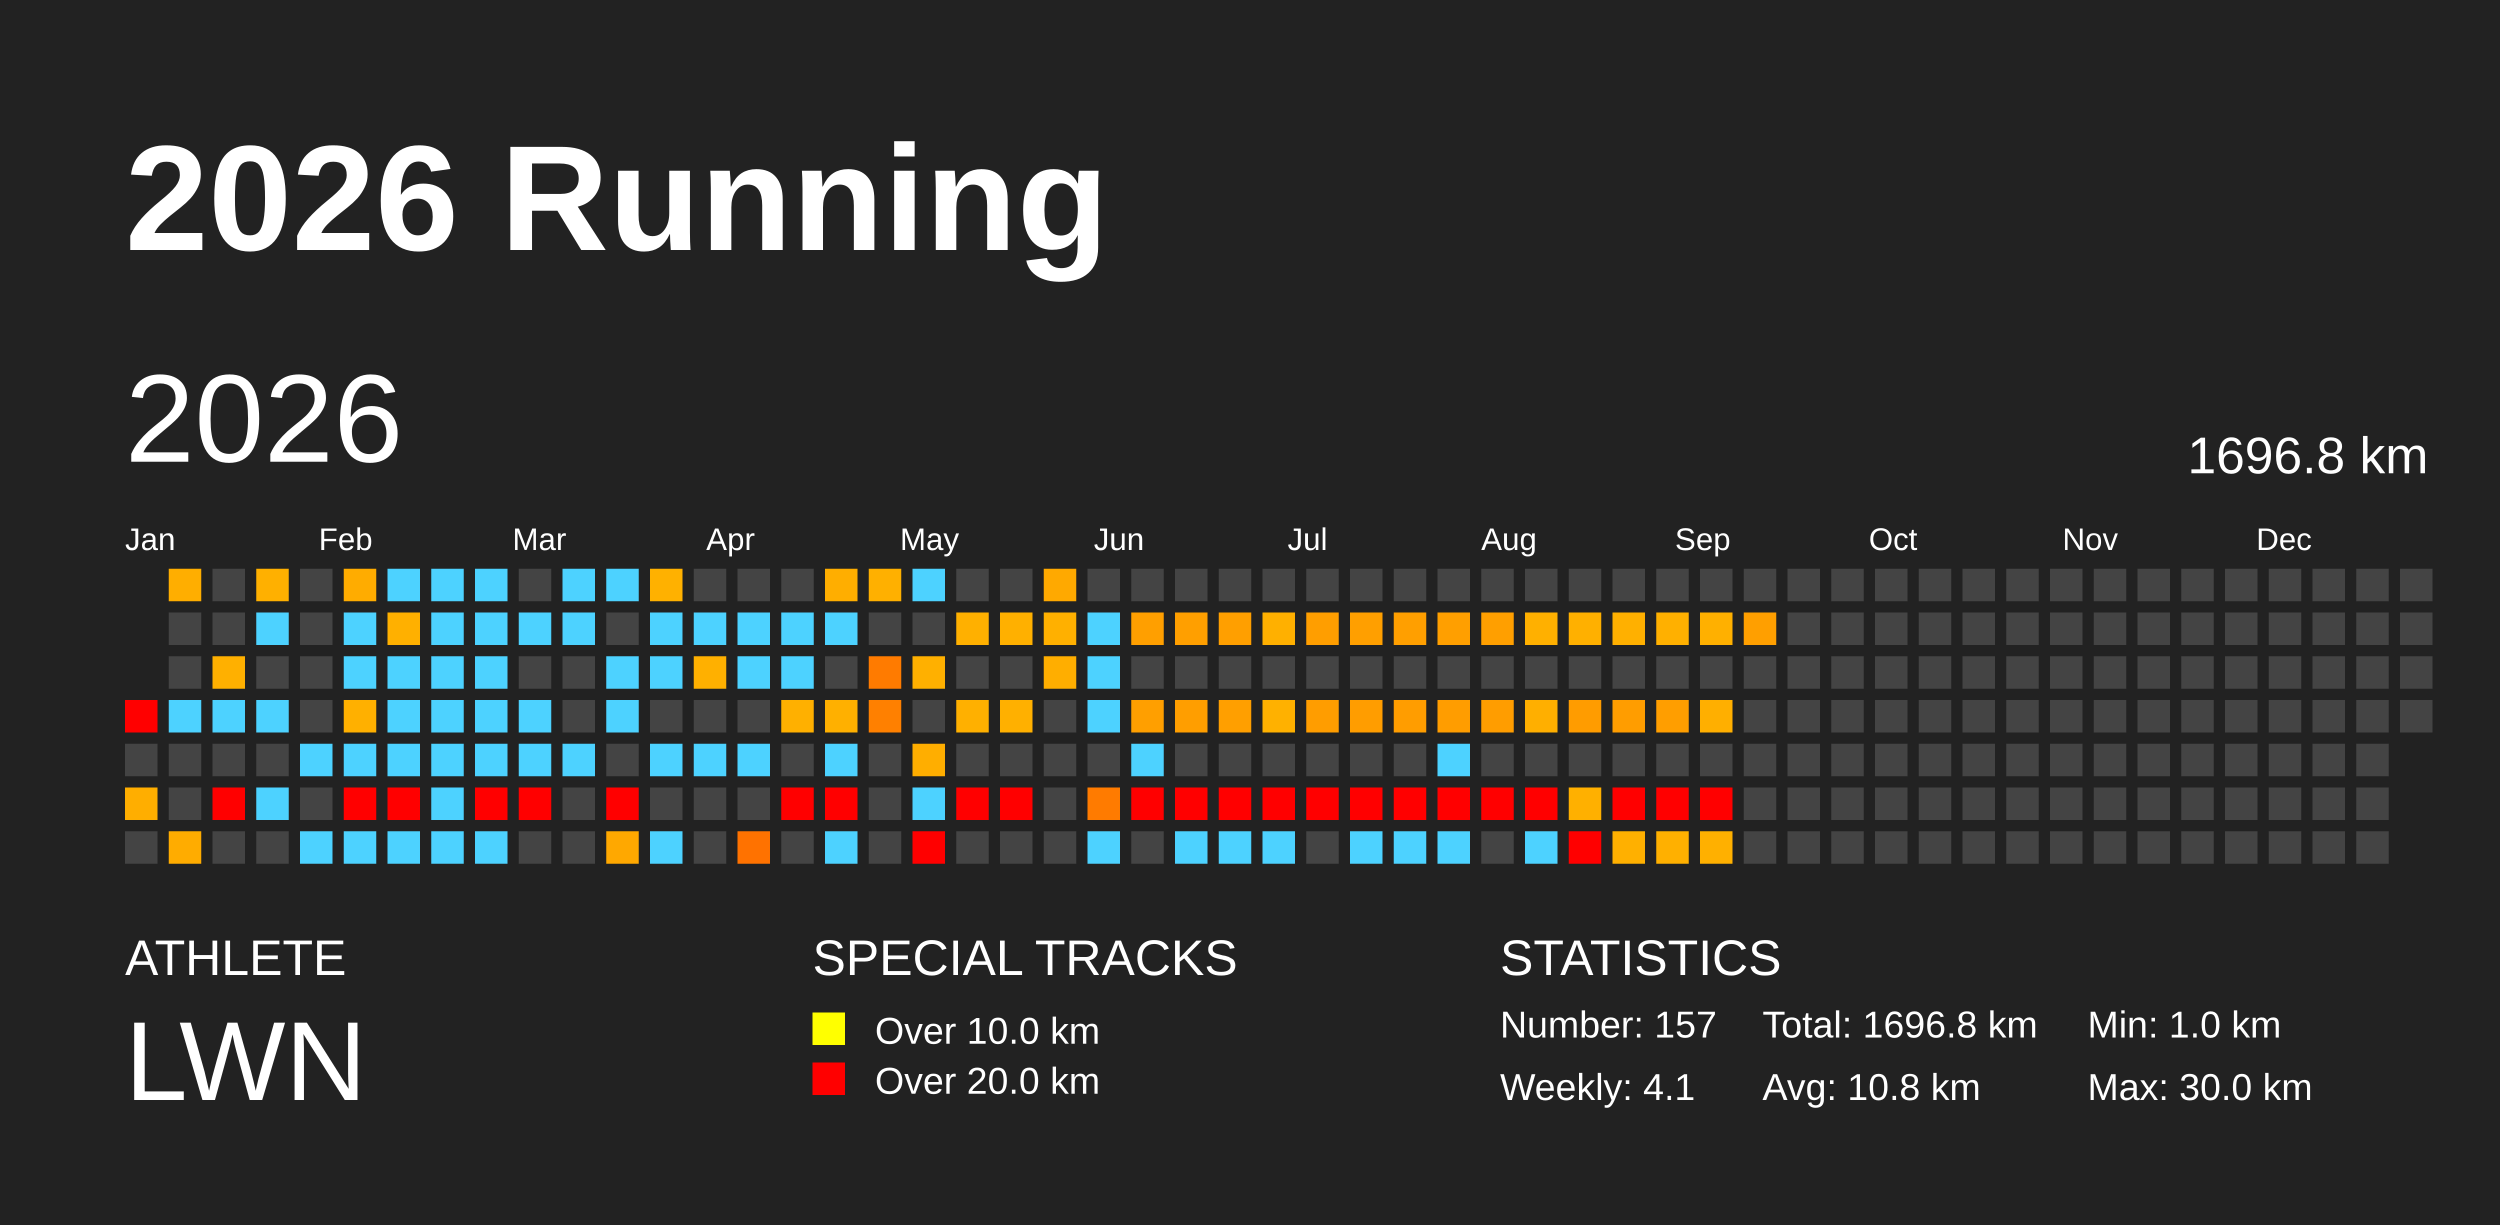
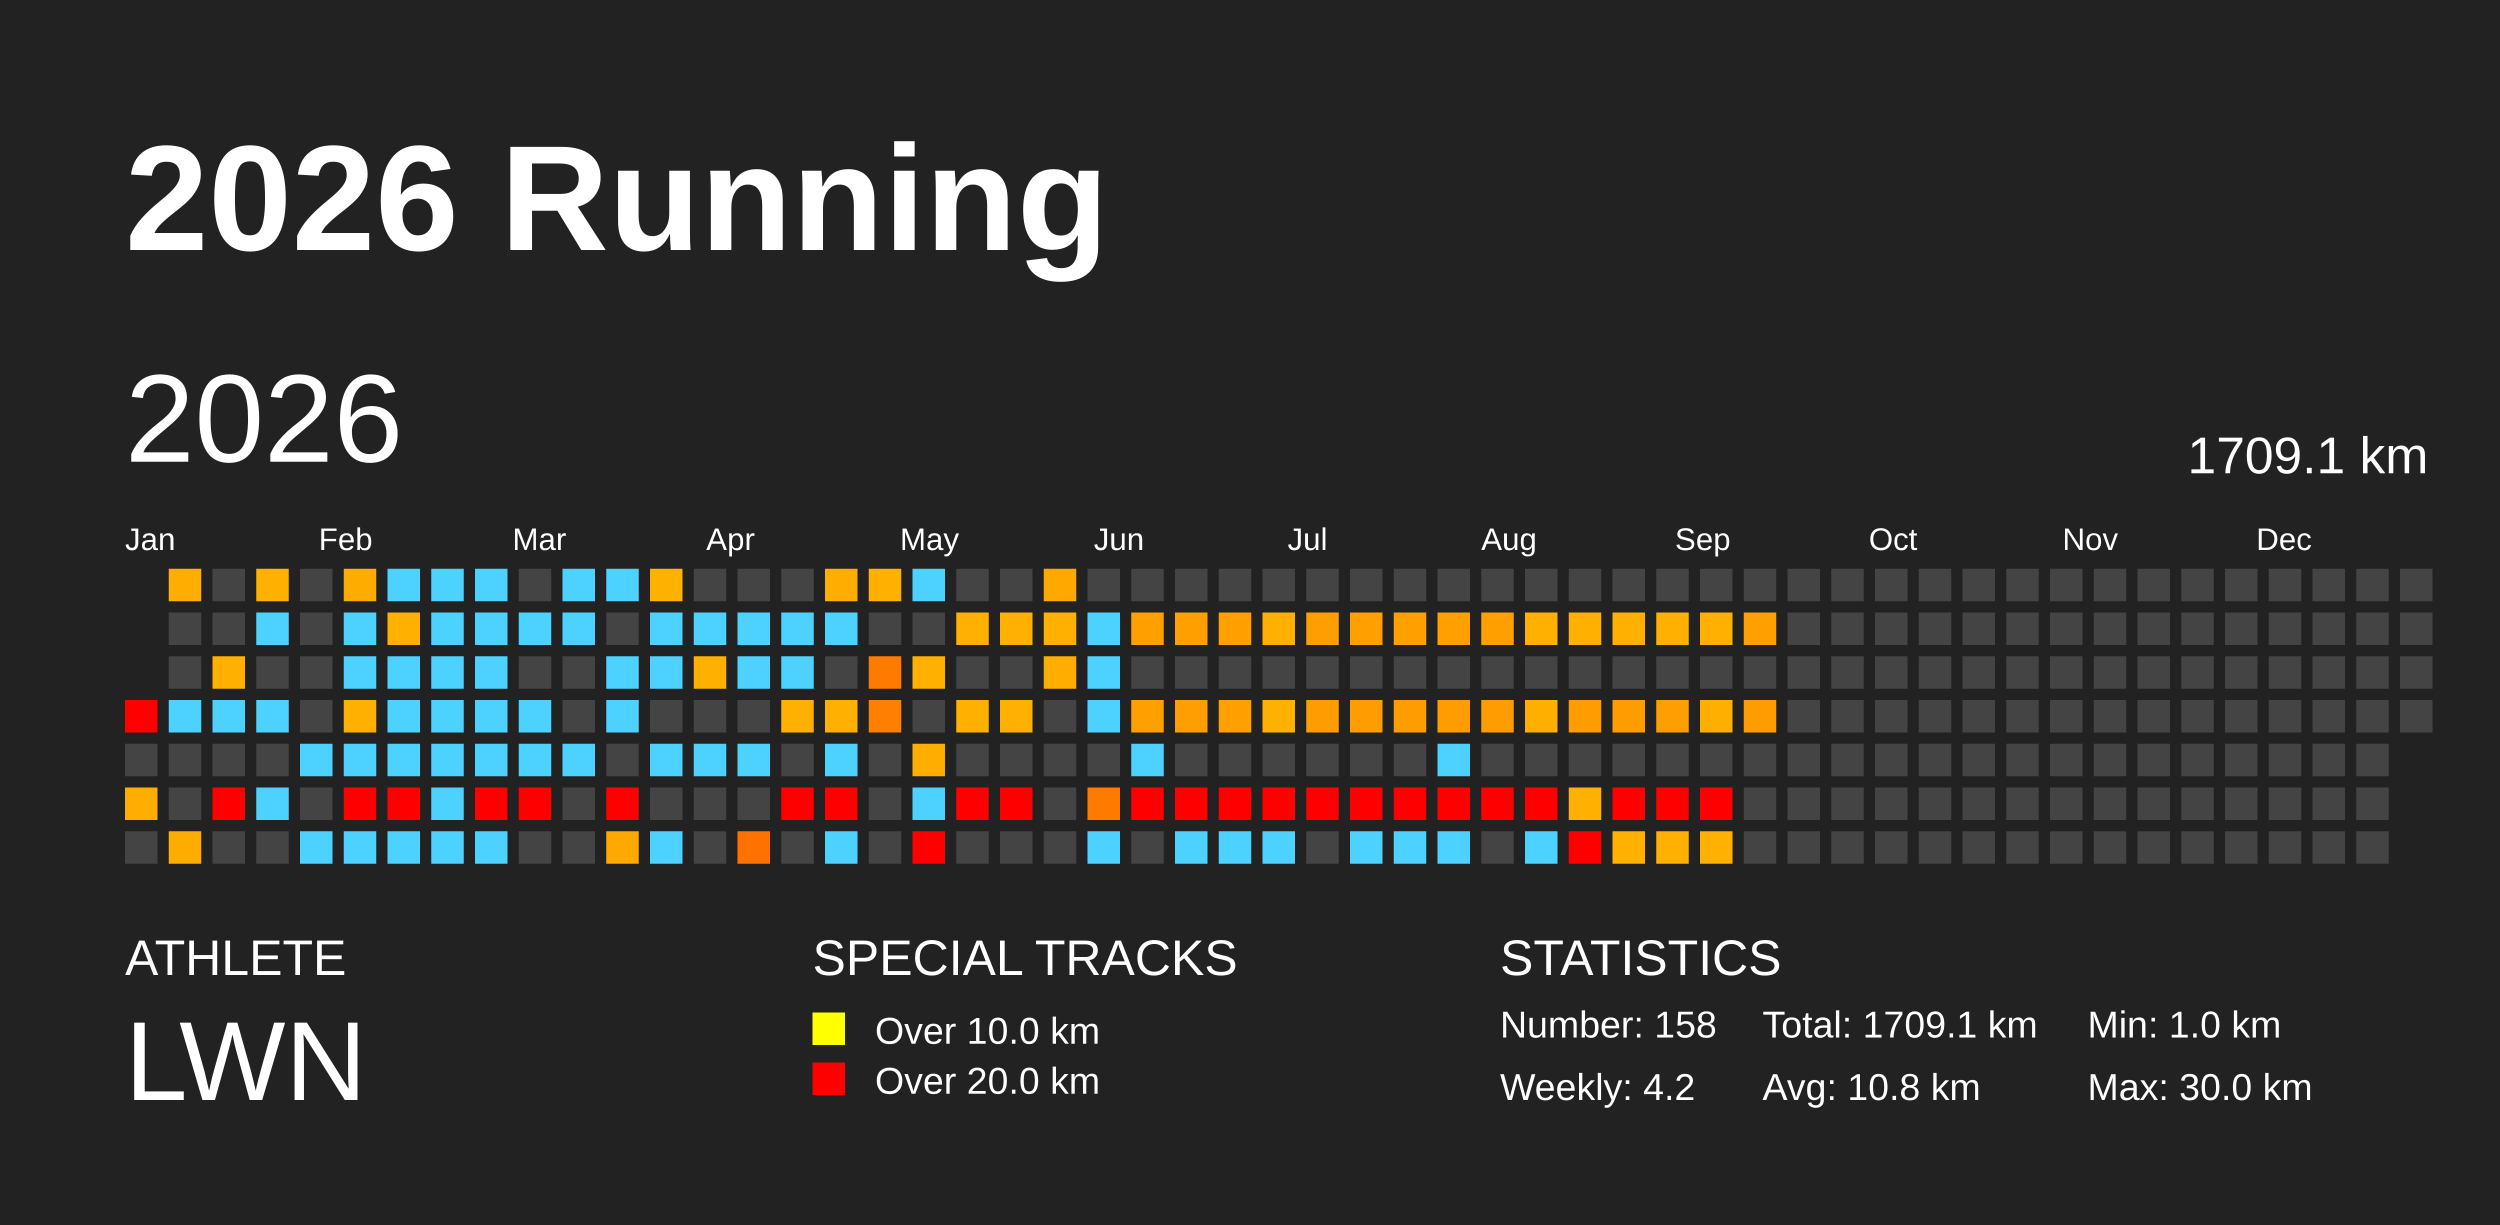
<svg xmlns="http://www.w3.org/2000/svg" baseProfile="full" height="98mm" version="1.1" viewBox="0,0,200,98" width="200mm">
  <defs />
  <rect fill="#222222" height="98" width="200" x="0" y="0" />
  <text fill="#FFFFFF" style="font-size:12px; font-family:Arial; font-weight:bold;" x="10" y="20">2026 Running</text>
  <text fill="#FFFFFF" style="font-size:4px; font-family:Arial" x="10" y="78">ATHLETE</text>
  <text fill="#FFFFFF" style="font-size:9px; font-family:Arial" x="10" y="88">LWN</text>
  <text fill="#FFFFFF" style="font-size:4px; font-family:Arial" x="65" y="78">SPECIAL TRACKS</text>
  <rect fill="yellow" height="2.6" width="2.6" x="65" y="81" />
  <text fill="#FFFFFF" style="font-size:3px; font-family:Arial" x="70" y="83.5">Over 10.0 km</text>
  <rect fill="red" height="2.6" width="2.6" x="65" y="85" />
  <text fill="#FFFFFF" style="font-size:3px; font-family:Arial" x="70" y="87.5">Over 20.0 km</text>
  <text fill="#FFFFFF" style="font-size:4px; font-family:Arial" x="120" y="78">STATISTICS</text>
-   <text fill="#FFFFFF" style="font-size:3px; font-family:Arial" x="120" y="83">Number: 157</text>
-   <text fill="#FFFFFF" style="font-size:3px; font-family:Arial" x="120" y="88">Weekly: 4.1</text>
-   <text fill="#FFFFFF" style="font-size:3px; font-family:Arial" x="141" y="83">Total: 1696.8 km</text>
+   <text fill="#FFFFFF" style="font-size:3px; font-family:Arial" x="120" y="83">Number: 158</text>
+   <text fill="#FFFFFF" style="font-size:3px; font-family:Arial" x="120" y="88">Weekly: 4.2</text>
+   <text fill="#FFFFFF" style="font-size:3px; font-family:Arial" x="141" y="83">Total: 1709.1 km</text>
  <text fill="#FFFFFF" style="font-size:3px; font-family:Arial" x="141" y="88">Avg: 10.8 km</text>
  <text fill="#FFFFFF" style="font-size:3px; font-family:Arial" x="167" y="83">Min: 1.0 km</text>
  <text fill="#FFFFFF" style="font-size:3px; font-family:Arial" x="167" y="88">Max: 30.0 km</text>
  <text dominant-baseline="hanging" fill="#FFFFFF" style="font-size:10.0px; font-family:Arial;" x="10" y="30">2026</text>
-   <text dominant-baseline="hanging" fill="#FFFFFF" style="font-size:4.125px; font-family:Arial;" x="175" y="35">1696.8 km</text>
+   <text dominant-baseline="hanging" fill="#FFFFFF" style="font-size:4.125px; font-family:Arial;" x="175" y="35">1709.1 km</text>
  <text fill="#FFFFFF" style="font-size:2.5px; font-family:Arial" x="10.0" y="44">Jan</text>
  <text fill="#FFFFFF" style="font-size:2.5px; font-family:Arial" x="25.5" y="44">Feb</text>
  <text fill="#FFFFFF" style="font-size:2.5px; font-family:Arial" x="41.0" y="44">Mar</text>
  <text fill="#FFFFFF" style="font-size:2.5px; font-family:Arial" x="56.5" y="44">Apr</text>
  <text fill="#FFFFFF" style="font-size:2.5px; font-family:Arial" x="72.0" y="44">May</text>
  <text fill="#FFFFFF" style="font-size:2.5px; font-family:Arial" x="87.5" y="44">Jun</text>
  <text fill="#FFFFFF" style="font-size:2.5px; font-family:Arial" x="103.0" y="44">Jul</text>
  <text fill="#FFFFFF" style="font-size:2.5px; font-family:Arial" x="118.5" y="44">Aug</text>
  <text fill="#FFFFFF" style="font-size:2.5px; font-family:Arial" x="134.0" y="44">Sep</text>
  <text fill="#FFFFFF" style="font-size:2.5px; font-family:Arial" x="149.5" y="44">Oct</text>
  <text fill="#FFFFFF" style="font-size:2.5px; font-family:Arial" x="165.0" y="44">Nov</text>
  <text fill="#FFFFFF" style="font-size:2.5px; font-family:Arial" x="180.5" y="44">Dec</text>
  <rect fill="red" height="2.6" width="2.6" x="10.0" y="56.0" />
  <rect fill="#444444" height="2.6" width="2.6" x="10.0" y="59.5" />
  <rect fill="#ffae00" height="2.6" width="2.6" x="10.0" y="63.0" />
  <rect fill="#444444" height="2.6" width="2.6" x="10.0" y="66.5" />
  <rect fill="#ffae00" height="2.6" width="2.6" x="13.5" y="45.5" />
  <rect fill="#444444" height="2.6" width="2.6" x="13.5" y="49.0" />
  <rect fill="#444444" height="2.6" width="2.6" x="13.5" y="52.5" />
  <rect fill="#4dd2ff" height="2.6" width="2.6" x="13.5" y="56.0" />
  <rect fill="#444444" height="2.6" width="2.6" x="13.5" y="59.5" />
  <rect fill="#444444" height="2.6" width="2.6" x="13.5" y="63.0" />
  <rect fill="#ffac00" height="2.6" width="2.6" x="13.5" y="66.5" />
  <rect fill="#444444" height="2.6" width="2.6" x="17.0" y="45.5" />
  <rect fill="#444444" height="2.6" width="2.6" x="17.0" y="49.0" />
  <rect fill="#ffb000" height="2.6" width="2.6" x="17.0" y="52.5" />
  <rect fill="#4dd2ff" height="2.6" width="2.6" x="17.0" y="56.0" />
  <rect fill="#444444" height="2.6" width="2.6" x="17.0" y="59.5" />
  <rect fill="red" height="2.6" width="2.6" x="17.0" y="63.0" />
  <rect fill="#444444" height="2.6" width="2.6" x="17.0" y="66.5" />
  <rect fill="#ffb000" height="2.6" width="2.6" x="20.5" y="45.5" />
  <rect fill="#4dd2ff" height="2.6" width="2.6" x="20.5" y="49.0" />
  <rect fill="#444444" height="2.6" width="2.6" x="20.5" y="52.5" />
  <rect fill="#4dd2ff" height="2.6" width="2.6" x="20.5" y="56.0" />
  <rect fill="#444444" height="2.6" width="2.6" x="20.5" y="59.5" />
  <rect fill="#4dd2ff" height="2.6" width="2.6" x="20.5" y="63.0" />
  <rect fill="#444444" height="2.6" width="2.6" x="20.5" y="66.5" />
  <rect fill="#444444" height="2.6" width="2.6" x="24.0" y="45.5" />
  <rect fill="#444444" height="2.6" width="2.6" x="24.0" y="49.0" />
  <rect fill="#444444" height="2.6" width="2.6" x="24.0" y="52.5" />
  <rect fill="#444444" height="2.6" width="2.6" x="24.0" y="56.0" />
  <rect fill="#4dd2ff" height="2.6" width="2.6" x="24.0" y="59.5" />
  <rect fill="#444444" height="2.6" width="2.6" x="24.0" y="63.0" />
  <rect fill="#4dd2ff" height="2.6" width="2.6" x="24.0" y="66.5" />
  <rect fill="#ffac00" height="2.6" width="2.6" x="27.5" y="45.5" />
  <rect fill="#4dd2ff" height="2.6" width="2.6" x="27.5" y="49.0" />
  <rect fill="#4dd2ff" height="2.6" width="2.6" x="27.5" y="52.5" />
  <rect fill="#ffb000" height="2.6" width="2.6" x="27.5" y="56.0" />
  <rect fill="#4dd2ff" height="2.6" width="2.6" x="27.5" y="59.5" />
  <rect fill="red" height="2.6" width="2.6" x="27.5" y="63.0" />
  <rect fill="#4dd2ff" height="2.6" width="2.6" x="27.5" y="66.5" />
  <rect fill="#4dd2ff" height="2.6" width="2.6" x="31.0" y="45.5" />
  <rect fill="#ffb000" height="2.6" width="2.6" x="31.0" y="49.0" />
  <rect fill="#4dd2ff" height="2.6" width="2.6" x="31.0" y="52.5" />
  <rect fill="#4dd2ff" height="2.6" width="2.6" x="31.0" y="56.0" />
  <rect fill="#4dd2ff" height="2.6" width="2.6" x="31.0" y="59.5" />
  <rect fill="red" height="2.6" width="2.6" x="31.0" y="63.0" />
  <rect fill="#4dd2ff" height="2.6" width="2.6" x="31.0" y="66.5" />
  <rect fill="#4dd2ff" height="2.6" width="2.6" x="34.5" y="45.5" />
  <rect fill="#4dd2ff" height="2.6" width="2.6" x="34.5" y="49.0" />
  <rect fill="#4dd2ff" height="2.6" width="2.6" x="34.5" y="52.5" />
  <rect fill="#4dd2ff" height="2.6" width="2.6" x="34.5" y="56.0" />
  <rect fill="#4dd2ff" height="2.6" width="2.6" x="34.5" y="59.5" />
  <rect fill="#4dd2ff" height="2.6" width="2.6" x="34.5" y="63.0" />
  <rect fill="#4dd2ff" height="2.6" width="2.6" x="34.5" y="66.5" />
  <rect fill="#4dd2ff" height="2.6" width="2.6" x="38.0" y="45.5" />
  <rect fill="#4dd2ff" height="2.6" width="2.6" x="38.0" y="49.0" />
  <rect fill="#4dd2ff" height="2.6" width="2.6" x="38.0" y="52.5" />
  <rect fill="#4dd2ff" height="2.6" width="2.6" x="38.0" y="56.0" />
  <rect fill="#4dd2ff" height="2.6" width="2.6" x="38.0" y="59.5" />
  <rect fill="red" height="2.6" width="2.6" x="38.0" y="63.0" />
  <rect fill="#4dd2ff" height="2.6" width="2.6" x="38.0" y="66.5" />
  <rect fill="#444444" height="2.6" width="2.6" x="41.5" y="45.5" />
  <rect fill="#4dd2ff" height="2.6" width="2.6" x="41.5" y="49.0" />
  <rect fill="#444444" height="2.6" width="2.6" x="41.5" y="52.5" />
  <rect fill="#4dd2ff" height="2.6" width="2.6" x="41.5" y="56.0" />
  <rect fill="#4dd2ff" height="2.6" width="2.6" x="41.5" y="59.5" />
  <rect fill="red" height="2.6" width="2.6" x="41.5" y="63.0" />
  <rect fill="#444444" height="2.6" width="2.6" x="41.5" y="66.5" />
  <rect fill="#4dd2ff" height="2.6" width="2.6" x="45.0" y="45.5" />
  <rect fill="#4dd2ff" height="2.6" width="2.6" x="45.0" y="49.0" />
  <rect fill="#444444" height="2.6" width="2.6" x="45.0" y="52.5" />
  <rect fill="#444444" height="2.6" width="2.6" x="45.0" y="56.0" />
  <rect fill="#4dd2ff" height="2.6" width="2.6" x="45.0" y="59.5" />
  <rect fill="#444444" height="2.6" width="2.6" x="45.0" y="63.0" />
  <rect fill="#444444" height="2.6" width="2.6" x="45.0" y="66.5" />
  <rect fill="#4dd2ff" height="2.6" width="2.6" x="48.5" y="45.5" />
  <rect fill="#444444" height="2.6" width="2.6" x="48.5" y="49.0" />
  <rect fill="#4dd2ff" height="2.6" width="2.6" x="48.5" y="52.5" />
  <rect fill="#4dd2ff" height="2.6" width="2.6" x="48.5" y="56.0" />
  <rect fill="#444444" height="2.6" width="2.6" x="48.5" y="59.5" />
  <rect fill="red" height="2.6" width="2.6" x="48.5" y="63.0" />
  <rect fill="#ffa800" height="2.6" width="2.6" x="48.5" y="66.5" />
  <rect fill="#ffb100" height="2.6" width="2.6" x="52.0" y="45.5" />
  <rect fill="#4dd2ff" height="2.6" width="2.6" x="52.0" y="49.0" />
  <rect fill="#4dd2ff" height="2.6" width="2.6" x="52.0" y="52.5" />
  <rect fill="#444444" height="2.6" width="2.6" x="52.0" y="56.0" />
  <rect fill="#4dd2ff" height="2.6" width="2.6" x="52.0" y="59.5" />
  <rect fill="#444444" height="2.6" width="2.6" x="52.0" y="63.0" />
  <rect fill="#4dd2ff" height="2.6" width="2.6" x="52.0" y="66.5" />
  <rect fill="#444444" height="2.6" width="2.6" x="55.5" y="45.5" />
  <rect fill="#4dd2ff" height="2.6" width="2.6" x="55.5" y="49.0" />
  <rect fill="#ffb000" height="2.6" width="2.6" x="55.5" y="52.5" />
  <rect fill="#444444" height="2.6" width="2.6" x="55.5" y="56.0" />
  <rect fill="#4dd2ff" height="2.6" width="2.6" x="55.5" y="59.5" />
  <rect fill="#444444" height="2.6" width="2.6" x="55.5" y="63.0" />
  <rect fill="#444444" height="2.6" width="2.6" x="55.5" y="66.5" />
  <rect fill="#444444" height="2.6" width="2.6" x="59.0" y="45.5" />
  <rect fill="#4dd2ff" height="2.6" width="2.6" x="59.0" y="49.0" />
  <rect fill="#4dd2ff" height="2.6" width="2.6" x="59.0" y="52.5" />
  <rect fill="#444444" height="2.6" width="2.6" x="59.0" y="56.0" />
  <rect fill="#4dd2ff" height="2.6" width="2.6" x="59.0" y="59.5" />
  <rect fill="#444444" height="2.6" width="2.6" x="59.0" y="63.0" />
  <rect fill="#ff7200" height="2.6" width="2.6" x="59.0" y="66.5" />
  <rect fill="#444444" height="2.6" width="2.6" x="62.5" y="45.5" />
  <rect fill="#4dd2ff" height="2.6" width="2.6" x="62.5" y="49.0" />
  <rect fill="#4dd2ff" height="2.6" width="2.6" x="62.5" y="52.5" />
  <rect fill="#ffb000" height="2.6" width="2.6" x="62.5" y="56.0" />
  <rect fill="#444444" height="2.6" width="2.6" x="62.5" y="59.5" />
  <rect fill="red" height="2.6" width="2.6" x="62.5" y="63.0" />
  <rect fill="#444444" height="2.6" width="2.6" x="62.5" y="66.5" />
  <rect fill="#ffae00" height="2.6" width="2.6" x="66.0" y="45.5" />
  <rect fill="#4dd2ff" height="2.6" width="2.6" x="66.0" y="49.0" />
  <rect fill="#444444" height="2.6" width="2.6" x="66.0" y="52.5" />
  <rect fill="#ffb000" height="2.6" width="2.6" x="66.0" y="56.0" />
  <rect fill="#4dd2ff" height="2.6" width="2.6" x="66.0" y="59.5" />
  <rect fill="red" height="2.6" width="2.6" x="66.0" y="63.0" />
  <rect fill="#4dd2ff" height="2.6" width="2.6" x="66.0" y="66.5" />
  <rect fill="#ffb000" height="2.6" width="2.6" x="69.5" y="45.5" />
  <rect fill="#444444" height="2.6" width="2.6" x="69.5" y="49.0" />
  <rect fill="#ff7b00" height="2.6" width="2.6" x="69.5" y="52.5" />
  <rect fill="#ff8000" height="2.6" width="2.6" x="69.5" y="56.0" />
  <rect fill="#444444" height="2.6" width="2.6" x="69.5" y="59.5" />
  <rect fill="#444444" height="2.6" width="2.6" x="69.5" y="63.0" />
  <rect fill="#444444" height="2.6" width="2.6" x="69.5" y="66.5" />
  <rect fill="#4dd2ff" height="2.6" width="2.6" x="73.0" y="45.5" />
  <rect fill="#444444" height="2.6" width="2.6" x="73.0" y="49.0" />
  <rect fill="#ffb000" height="2.6" width="2.6" x="73.0" y="52.5" />
  <rect fill="#444444" height="2.6" width="2.6" x="73.0" y="56.0" />
  <rect fill="#ffae00" height="2.6" width="2.6" x="73.0" y="59.5" />
  <rect fill="#4dd2ff" height="2.6" width="2.6" x="73.0" y="63.0" />
  <rect fill="red" height="2.6" width="2.6" x="73.0" y="66.5" />
  <rect fill="#444444" height="2.6" width="2.6" x="76.5" y="45.5" />
  <rect fill="#ffb000" height="2.6" width="2.6" x="76.5" y="49.0" />
  <rect fill="#444444" height="2.6" width="2.6" x="76.5" y="52.5" />
  <rect fill="#ffb000" height="2.6" width="2.6" x="76.5" y="56.0" />
  <rect fill="#444444" height="2.6" width="2.6" x="76.5" y="59.5" />
  <rect fill="red" height="2.6" width="2.6" x="76.5" y="63.0" />
  <rect fill="#444444" height="2.6" width="2.6" x="76.5" y="66.5" />
  <rect fill="#444444" height="2.6" width="2.6" x="80.0" y="45.5" />
  <rect fill="#ffb000" height="2.6" width="2.6" x="80.0" y="49.0" />
  <rect fill="#444444" height="2.6" width="2.6" x="80.0" y="52.5" />
  <rect fill="#ffb000" height="2.6" width="2.6" x="80.0" y="56.0" />
  <rect fill="#444444" height="2.6" width="2.6" x="80.0" y="59.5" />
  <rect fill="red" height="2.6" width="2.6" x="80.0" y="63.0" />
  <rect fill="#444444" height="2.6" width="2.6" x="80.0" y="66.5" />
  <rect fill="#ffa900" height="2.6" width="2.6" x="83.5" y="45.5" />
  <rect fill="#ffb000" height="2.6" width="2.6" x="83.5" y="49.0" />
  <rect fill="#ffae00" height="2.6" width="2.6" x="83.5" y="52.5" />
  <rect fill="#444444" height="2.6" width="2.6" x="83.5" y="56.0" />
  <rect fill="#444444" height="2.6" width="2.6" x="83.5" y="59.5" />
  <rect fill="#444444" height="2.6" width="2.6" x="83.5" y="63.0" />
  <rect fill="#444444" height="2.6" width="2.6" x="83.5" y="66.5" />
  <rect fill="#444444" height="2.6" width="2.6" x="87.0" y="45.5" />
  <rect fill="#4dd2ff" height="2.6" width="2.6" x="87.0" y="49.0" />
  <rect fill="#4dd2ff" height="2.6" width="2.6" x="87.0" y="52.5" />
  <rect fill="#4dd2ff" height="2.6" width="2.6" x="87.0" y="56.0" />
  <rect fill="#444444" height="2.6" width="2.6" x="87.0" y="59.5" />
  <rect fill="#ff7b00" height="2.6" width="2.6" x="87.0" y="63.0" />
  <rect fill="#4dd2ff" height="2.6" width="2.6" x="87.0" y="66.5" />
  <rect fill="#444444" height="2.6" width="2.6" x="90.5" y="45.5" />
  <rect fill="#ff9f00" height="2.6" width="2.6" x="90.5" y="49.0" />
  <rect fill="#444444" height="2.6" width="2.6" x="90.5" y="52.5" />
  <rect fill="#ff9f00" height="2.6" width="2.6" x="90.5" y="56.0" />
  <rect fill="#4dd2ff" height="2.6" width="2.6" x="90.5" y="59.5" />
  <rect fill="red" height="2.6" width="2.6" x="90.5" y="63.0" />
  <rect fill="#444444" height="2.6" width="2.6" x="90.5" y="66.5" />
  <rect fill="#444444" height="2.6" width="2.6" x="94.0" y="45.5" />
  <rect fill="#ff9f00" height="2.6" width="2.6" x="94.0" y="49.0" />
  <rect fill="#444444" height="2.6" width="2.6" x="94.0" y="52.5" />
  <rect fill="#ff9e00" height="2.6" width="2.6" x="94.0" y="56.0" />
  <rect fill="#444444" height="2.6" width="2.6" x="94.0" y="59.5" />
  <rect fill="red" height="2.6" width="2.6" x="94.0" y="63.0" />
  <rect fill="#4dd2ff" height="2.6" width="2.6" x="94.0" y="66.5" />
  <rect fill="#444444" height="2.6" width="2.6" x="97.5" y="45.5" />
  <rect fill="#ff9f00" height="2.6" width="2.6" x="97.5" y="49.0" />
  <rect fill="#444444" height="2.6" width="2.6" x="97.5" y="52.5" />
  <rect fill="#ff9f00" height="2.6" width="2.6" x="97.5" y="56.0" />
  <rect fill="#444444" height="2.6" width="2.6" x="97.5" y="59.5" />
  <rect fill="red" height="2.6" width="2.6" x="97.5" y="63.0" />
  <rect fill="#4dd2ff" height="2.6" width="2.6" x="97.5" y="66.5" />
  <rect fill="#444444" height="2.6" width="2.6" x="101.0" y="45.5" />
  <rect fill="#ffb000" height="2.6" width="2.6" x="101.0" y="49.0" />
  <rect fill="#444444" height="2.6" width="2.6" x="101.0" y="52.5" />
  <rect fill="#ffb100" height="2.6" width="2.6" x="101.0" y="56.0" />
  <rect fill="#444444" height="2.6" width="2.6" x="101.0" y="59.5" />
  <rect fill="red" height="2.6" width="2.6" x="101.0" y="63.0" />
  <rect fill="#4dd2ff" height="2.6" width="2.6" x="101.0" y="66.5" />
  <rect fill="#444444" height="2.6" width="2.6" x="104.5" y="45.5" />
  <rect fill="#ff9e00" height="2.6" width="2.6" x="104.5" y="49.0" />
  <rect fill="#444444" height="2.6" width="2.6" x="104.5" y="52.5" />
  <rect fill="#ff9d00" height="2.6" width="2.6" x="104.5" y="56.0" />
  <rect fill="#444444" height="2.6" width="2.6" x="104.5" y="59.5" />
  <rect fill="red" height="2.6" width="2.6" x="104.5" y="63.0" />
  <rect fill="#444444" height="2.6" width="2.6" x="104.5" y="66.5" />
  <rect fill="#444444" height="2.6" width="2.6" x="108.0" y="45.5" />
  <rect fill="#ff9f00" height="2.6" width="2.6" x="108.0" y="49.0" />
  <rect fill="#444444" height="2.6" width="2.6" x="108.0" y="52.5" />
  <rect fill="#ff9d00" height="2.6" width="2.6" x="108.0" y="56.0" />
  <rect fill="#444444" height="2.6" width="2.6" x="108.0" y="59.5" />
  <rect fill="red" height="2.6" width="2.6" x="108.0" y="63.0" />
  <rect fill="#4dd2ff" height="2.6" width="2.6" x="108.0" y="66.5" />
  <rect fill="#444444" height="2.6" width="2.6" x="111.5" y="45.5" />
  <rect fill="#ff9f00" height="2.6" width="2.6" x="111.5" y="49.0" />
  <rect fill="#444444" height="2.6" width="2.6" x="111.5" y="52.5" />
  <rect fill="#ff9d00" height="2.6" width="2.6" x="111.5" y="56.0" />
  <rect fill="#444444" height="2.6" width="2.6" x="111.5" y="59.5" />
  <rect fill="red" height="2.6" width="2.6" x="111.5" y="63.0" />
  <rect fill="#4dd2ff" height="2.6" width="2.6" x="111.5" y="66.5" />
  <rect fill="#444444" height="2.6" width="2.6" x="115.0" y="45.5" />
  <rect fill="#ff9f00" height="2.6" width="2.6" x="115.0" y="49.0" />
  <rect fill="#444444" height="2.6" width="2.6" x="115.0" y="52.5" />
  <rect fill="#ff9d00" height="2.6" width="2.6" x="115.0" y="56.0" />
  <rect fill="#4dd2ff" height="2.6" width="2.6" x="115.0" y="59.5" />
  <rect fill="red" height="2.6" width="2.6" x="115.0" y="63.0" />
  <rect fill="#4dd2ff" height="2.6" width="2.6" x="115.0" y="66.5" />
  <rect fill="#444444" height="2.6" width="2.6" x="118.5" y="45.5" />
  <rect fill="#ff9f00" height="2.6" width="2.6" x="118.5" y="49.0" />
  <rect fill="#444444" height="2.6" width="2.6" x="118.5" y="52.5" />
  <rect fill="#ff9d00" height="2.6" width="2.6" x="118.5" y="56.0" />
  <rect fill="#444444" height="2.6" width="2.6" x="118.5" y="59.5" />
  <rect fill="red" height="2.6" width="2.6" x="118.5" y="63.0" />
  <rect fill="#444444" height="2.6" width="2.6" x="118.5" y="66.5" />
  <rect fill="#444444" height="2.6" width="2.6" x="122.0" y="45.5" />
  <rect fill="#ffb000" height="2.6" width="2.6" x="122.0" y="49.0" />
  <rect fill="#444444" height="2.6" width="2.6" x="122.0" y="52.5" />
  <rect fill="#ffaf00" height="2.6" width="2.6" x="122.0" y="56.0" />
  <rect fill="#444444" height="2.6" width="2.6" x="122.0" y="59.5" />
  <rect fill="red" height="2.6" width="2.6" x="122.0" y="63.0" />
  <rect fill="#4dd2ff" height="2.6" width="2.6" x="122.0" y="66.5" />
  <rect fill="#444444" height="2.6" width="2.6" x="125.5" y="45.5" />
  <rect fill="#ffb000" height="2.6" width="2.6" x="125.5" y="49.0" />
  <rect fill="#444444" height="2.6" width="2.6" x="125.5" y="52.5" />
  <rect fill="#ff9c00" height="2.6" width="2.6" x="125.5" y="56.0" />
  <rect fill="#444444" height="2.6" width="2.6" x="125.5" y="59.5" />
  <rect fill="#ffb000" height="2.6" width="2.6" x="125.5" y="63.0" />
  <rect fill="red" height="2.6" width="2.6" x="125.5" y="66.5" />
  <rect fill="#444444" height="2.6" width="2.6" x="129.0" y="45.5" />
  <rect fill="#ffb000" height="2.6" width="2.6" x="129.0" y="49.0" />
  <rect fill="#444444" height="2.6" width="2.6" x="129.0" y="52.5" />
  <rect fill="#ff9d00" height="2.6" width="2.6" x="129.0" y="56.0" />
  <rect fill="#444444" height="2.6" width="2.6" x="129.0" y="59.5" />
  <rect fill="red" height="2.6" width="2.6" x="129.0" y="63.0" />
  <rect fill="#ffb000" height="2.6" width="2.6" x="129.0" y="66.5" />
  <rect fill="#444444" height="2.6" width="2.6" x="132.5" y="45.5" />
  <rect fill="#ffb000" height="2.6" width="2.6" x="132.5" y="49.0" />
  <rect fill="#444444" height="2.6" width="2.6" x="132.5" y="52.5" />
  <rect fill="#ff9e00" height="2.6" width="2.6" x="132.5" y="56.0" />
  <rect fill="#444444" height="2.6" width="2.6" x="132.5" y="59.5" />
  <rect fill="red" height="2.6" width="2.6" x="132.5" y="63.0" />
  <rect fill="#ffb000" height="2.6" width="2.6" x="132.5" y="66.5" />
  <rect fill="#444444" height="2.6" width="2.6" x="136.0" y="45.5" />
  <rect fill="#ffb000" height="2.6" width="2.6" x="136.0" y="49.0" />
  <rect fill="#444444" height="2.6" width="2.6" x="136.0" y="52.5" />
  <rect fill="#ffaf00" height="2.6" width="2.6" x="136.0" y="56.0" />
  <rect fill="#444444" height="2.6" width="2.6" x="136.0" y="59.5" />
  <rect fill="red" height="2.6" width="2.6" x="136.0" y="63.0" />
  <rect fill="#ffb000" height="2.6" width="2.6" x="136.0" y="66.5" />
  <rect fill="#444444" height="2.6" width="2.6" x="139.5" y="45.5" />
  <rect fill="#ff9f00" height="2.6" width="2.6" x="139.5" y="49.0" />
  <rect fill="#444444" height="2.6" width="2.6" x="139.5" y="52.5" />
-   <rect fill="#444444" height="2.6" width="2.6" x="139.5" y="56.0" />
+   <rect fill="#ff9d00" height="2.6" width="2.6" x="139.5" y="56.0" />
  <rect fill="#444444" height="2.6" width="2.6" x="139.5" y="59.5" />
  <rect fill="#444444" height="2.6" width="2.6" x="139.5" y="63.0" />
  <rect fill="#444444" height="2.6" width="2.6" x="139.5" y="66.5" />
  <rect fill="#444444" height="2.6" width="2.6" x="143.0" y="45.5" />
  <rect fill="#444444" height="2.6" width="2.6" x="143.0" y="49.0" />
  <rect fill="#444444" height="2.6" width="2.6" x="143.0" y="52.5" />
  <rect fill="#444444" height="2.6" width="2.6" x="143.0" y="56.0" />
  <rect fill="#444444" height="2.6" width="2.6" x="143.0" y="59.5" />
  <rect fill="#444444" height="2.6" width="2.6" x="143.0" y="63.0" />
  <rect fill="#444444" height="2.6" width="2.6" x="143.0" y="66.5" />
  <rect fill="#444444" height="2.6" width="2.6" x="146.5" y="45.5" />
  <rect fill="#444444" height="2.6" width="2.6" x="146.5" y="49.0" />
  <rect fill="#444444" height="2.6" width="2.6" x="146.5" y="52.5" />
  <rect fill="#444444" height="2.6" width="2.6" x="146.5" y="56.0" />
  <rect fill="#444444" height="2.6" width="2.6" x="146.5" y="59.5" />
  <rect fill="#444444" height="2.6" width="2.6" x="146.5" y="63.0" />
  <rect fill="#444444" height="2.6" width="2.6" x="146.5" y="66.5" />
  <rect fill="#444444" height="2.6" width="2.6" x="150.0" y="45.5" />
  <rect fill="#444444" height="2.6" width="2.6" x="150.0" y="49.0" />
  <rect fill="#444444" height="2.6" width="2.6" x="150.0" y="52.5" />
  <rect fill="#444444" height="2.6" width="2.6" x="150.0" y="56.0" />
  <rect fill="#444444" height="2.6" width="2.6" x="150.0" y="59.5" />
  <rect fill="#444444" height="2.6" width="2.6" x="150.0" y="63.0" />
  <rect fill="#444444" height="2.6" width="2.6" x="150.0" y="66.5" />
  <rect fill="#444444" height="2.6" width="2.6" x="153.5" y="45.5" />
  <rect fill="#444444" height="2.6" width="2.6" x="153.5" y="49.0" />
  <rect fill="#444444" height="2.6" width="2.6" x="153.5" y="52.5" />
  <rect fill="#444444" height="2.6" width="2.6" x="153.5" y="56.0" />
  <rect fill="#444444" height="2.6" width="2.6" x="153.5" y="59.5" />
  <rect fill="#444444" height="2.6" width="2.6" x="153.5" y="63.0" />
  <rect fill="#444444" height="2.6" width="2.6" x="153.5" y="66.5" />
  <rect fill="#444444" height="2.6" width="2.6" x="157.0" y="45.5" />
  <rect fill="#444444" height="2.6" width="2.6" x="157.0" y="49.0" />
  <rect fill="#444444" height="2.6" width="2.6" x="157.0" y="52.5" />
  <rect fill="#444444" height="2.6" width="2.6" x="157.0" y="56.0" />
  <rect fill="#444444" height="2.6" width="2.6" x="157.0" y="59.5" />
  <rect fill="#444444" height="2.6" width="2.6" x="157.0" y="63.0" />
  <rect fill="#444444" height="2.6" width="2.6" x="157.0" y="66.5" />
  <rect fill="#444444" height="2.6" width="2.6" x="160.5" y="45.5" />
  <rect fill="#444444" height="2.6" width="2.6" x="160.5" y="49.0" />
  <rect fill="#444444" height="2.6" width="2.6" x="160.5" y="52.5" />
  <rect fill="#444444" height="2.6" width="2.6" x="160.5" y="56.0" />
  <rect fill="#444444" height="2.6" width="2.6" x="160.5" y="59.5" />
  <rect fill="#444444" height="2.6" width="2.6" x="160.5" y="63.0" />
  <rect fill="#444444" height="2.6" width="2.6" x="160.5" y="66.5" />
  <rect fill="#444444" height="2.6" width="2.6" x="164.0" y="45.5" />
  <rect fill="#444444" height="2.6" width="2.6" x="164.0" y="49.0" />
  <rect fill="#444444" height="2.6" width="2.6" x="164.0" y="52.5" />
  <rect fill="#444444" height="2.6" width="2.6" x="164.0" y="56.0" />
  <rect fill="#444444" height="2.6" width="2.6" x="164.0" y="59.5" />
  <rect fill="#444444" height="2.6" width="2.6" x="164.0" y="63.0" />
  <rect fill="#444444" height="2.6" width="2.6" x="164.0" y="66.5" />
  <rect fill="#444444" height="2.6" width="2.6" x="167.5" y="45.5" />
  <rect fill="#444444" height="2.6" width="2.6" x="167.5" y="49.0" />
  <rect fill="#444444" height="2.6" width="2.6" x="167.5" y="52.5" />
  <rect fill="#444444" height="2.6" width="2.6" x="167.5" y="56.0" />
  <rect fill="#444444" height="2.6" width="2.6" x="167.5" y="59.5" />
  <rect fill="#444444" height="2.6" width="2.6" x="167.5" y="63.0" />
  <rect fill="#444444" height="2.6" width="2.6" x="167.5" y="66.5" />
  <rect fill="#444444" height="2.6" width="2.6" x="171.0" y="45.5" />
  <rect fill="#444444" height="2.6" width="2.6" x="171.0" y="49.0" />
  <rect fill="#444444" height="2.6" width="2.6" x="171.0" y="52.5" />
  <rect fill="#444444" height="2.6" width="2.6" x="171.0" y="56.0" />
  <rect fill="#444444" height="2.6" width="2.6" x="171.0" y="59.5" />
  <rect fill="#444444" height="2.6" width="2.6" x="171.0" y="63.0" />
  <rect fill="#444444" height="2.6" width="2.6" x="171.0" y="66.5" />
  <rect fill="#444444" height="2.6" width="2.6" x="174.5" y="45.5" />
  <rect fill="#444444" height="2.6" width="2.6" x="174.5" y="49.0" />
  <rect fill="#444444" height="2.6" width="2.6" x="174.5" y="52.5" />
  <rect fill="#444444" height="2.6" width="2.6" x="174.5" y="56.0" />
  <rect fill="#444444" height="2.6" width="2.6" x="174.5" y="59.5" />
  <rect fill="#444444" height="2.6" width="2.6" x="174.5" y="63.0" />
  <rect fill="#444444" height="2.6" width="2.6" x="174.5" y="66.5" />
  <rect fill="#444444" height="2.6" width="2.6" x="178.0" y="45.5" />
  <rect fill="#444444" height="2.6" width="2.6" x="178.0" y="49.0" />
  <rect fill="#444444" height="2.6" width="2.6" x="178.0" y="52.5" />
  <rect fill="#444444" height="2.6" width="2.6" x="178.0" y="56.0" />
  <rect fill="#444444" height="2.6" width="2.6" x="178.0" y="59.5" />
  <rect fill="#444444" height="2.6" width="2.6" x="178.0" y="63.0" />
  <rect fill="#444444" height="2.6" width="2.6" x="178.0" y="66.5" />
  <rect fill="#444444" height="2.6" width="2.6" x="181.5" y="45.5" />
  <rect fill="#444444" height="2.6" width="2.6" x="181.5" y="49.0" />
  <rect fill="#444444" height="2.6" width="2.6" x="181.5" y="52.5" />
  <rect fill="#444444" height="2.6" width="2.6" x="181.5" y="56.0" />
  <rect fill="#444444" height="2.6" width="2.6" x="181.5" y="59.5" />
  <rect fill="#444444" height="2.6" width="2.6" x="181.5" y="63.0" />
  <rect fill="#444444" height="2.6" width="2.6" x="181.5" y="66.5" />
  <rect fill="#444444" height="2.6" width="2.6" x="185.0" y="45.5" />
  <rect fill="#444444" height="2.6" width="2.6" x="185.0" y="49.0" />
  <rect fill="#444444" height="2.6" width="2.6" x="185.0" y="52.5" />
  <rect fill="#444444" height="2.6" width="2.6" x="185.0" y="56.0" />
  <rect fill="#444444" height="2.6" width="2.6" x="185.0" y="59.5" />
  <rect fill="#444444" height="2.6" width="2.6" x="185.0" y="63.0" />
  <rect fill="#444444" height="2.6" width="2.6" x="185.0" y="66.5" />
  <rect fill="#444444" height="2.6" width="2.6" x="188.5" y="45.5" />
  <rect fill="#444444" height="2.6" width="2.6" x="188.5" y="49.0" />
  <rect fill="#444444" height="2.6" width="2.6" x="188.5" y="52.5" />
  <rect fill="#444444" height="2.6" width="2.6" x="188.5" y="56.0" />
  <rect fill="#444444" height="2.6" width="2.6" x="188.5" y="59.5" />
  <rect fill="#444444" height="2.6" width="2.6" x="188.5" y="63.0" />
  <rect fill="#444444" height="2.6" width="2.6" x="188.5" y="66.5" />
  <rect fill="#444444" height="2.6" width="2.6" x="192.0" y="45.5" />
  <rect fill="#444444" height="2.6" width="2.6" x="192.0" y="49.0" />
  <rect fill="#444444" height="2.6" width="2.6" x="192.0" y="52.5" />
  <rect fill="#444444" height="2.6" width="2.6" x="192.0" y="56.0" />
</svg>
